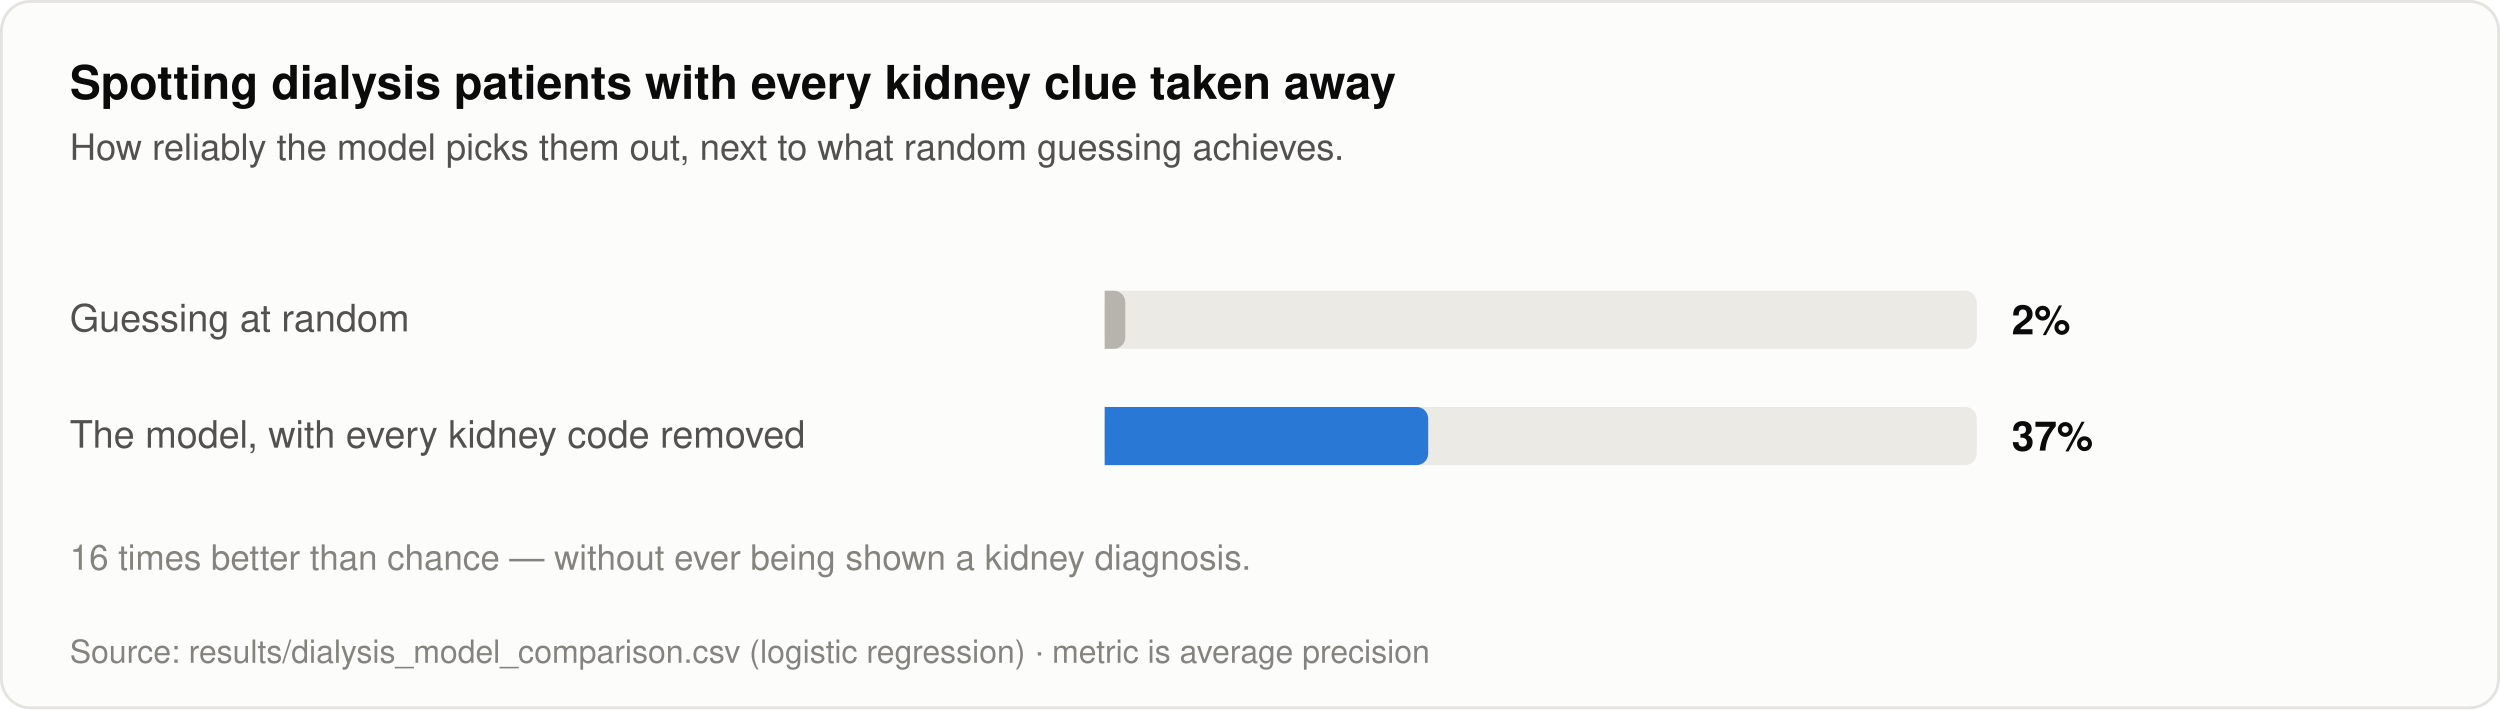
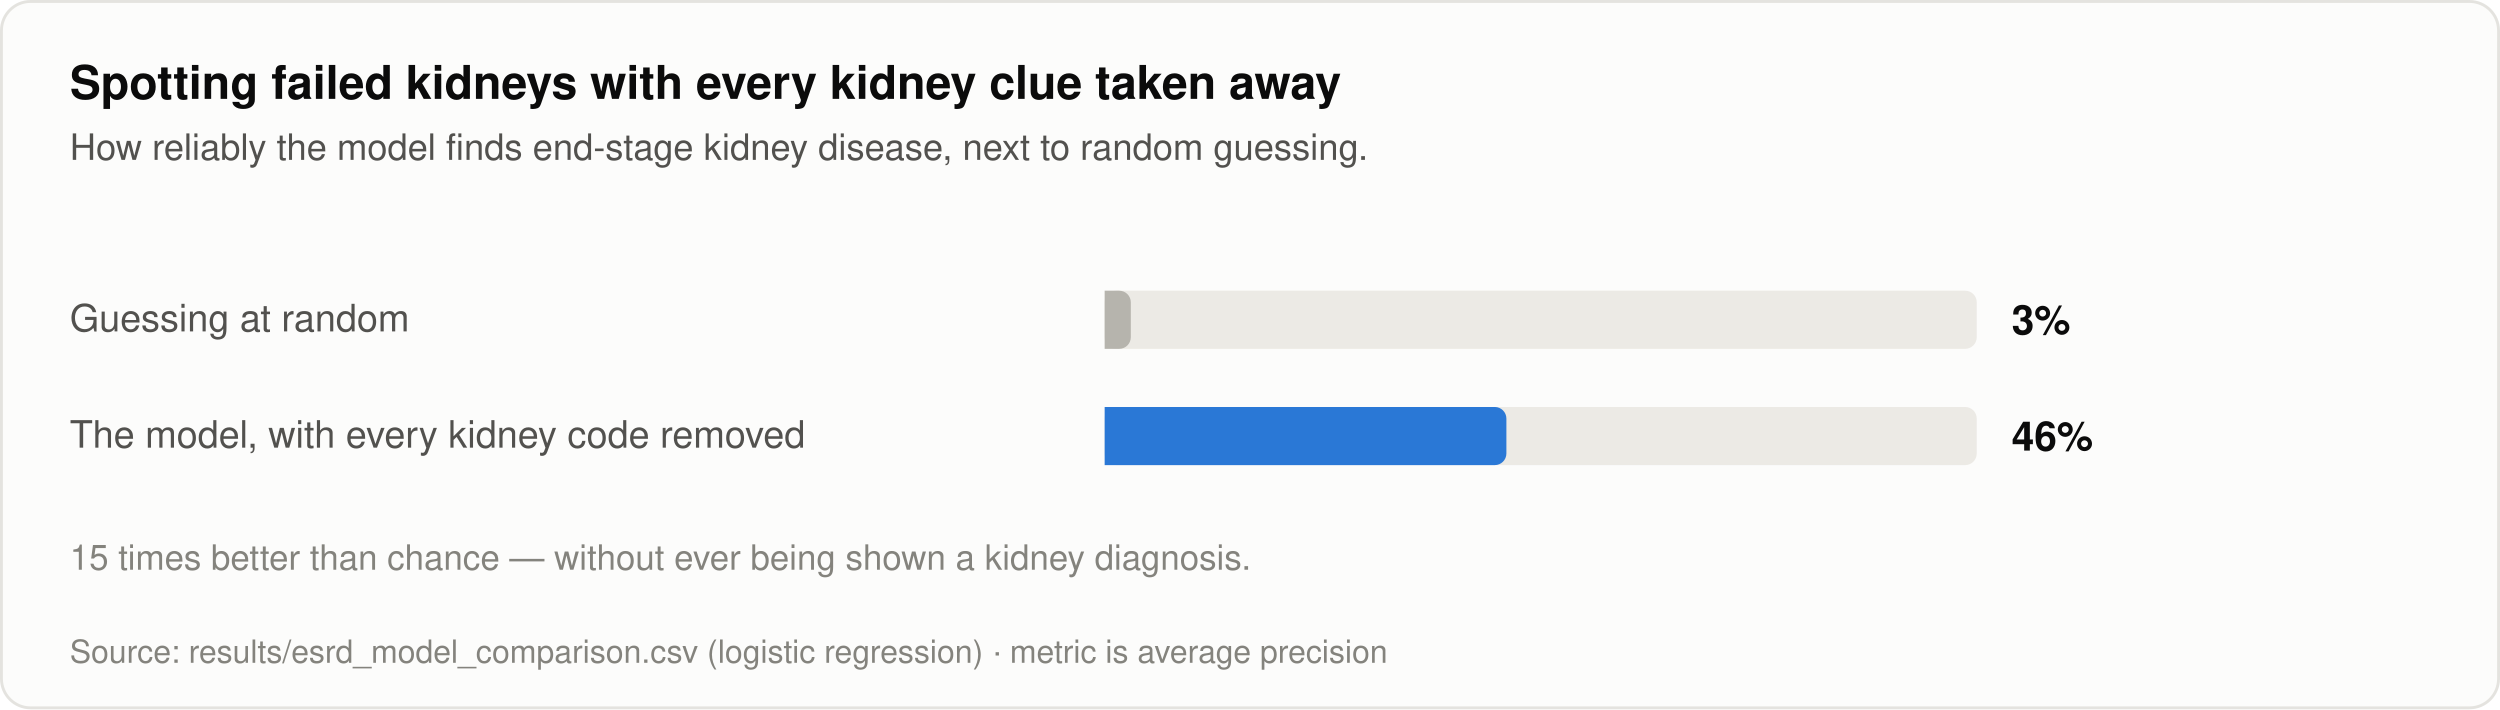
- <svg xmlns="http://www.w3.org/2000/svg" viewBox="0 0 860 244" width="860" height="244" role="img" aria-label="Spotting dialysis patients with every kidney clue taken away">
+ <svg xmlns="http://www.w3.org/2000/svg" viewBox="0 0 860 244" width="860" height="244" role="img" aria-label="Spotting failed kidneys with every kidney clue taken away">
  <rect x="0.5" y="0.5" width="859" height="243" rx="10" fill="#fcfcfb" stroke="#e4e3df" />
-   <text x="24.0" y="34.0" font-family="-apple-system,BlinkMacSystemFont,'Segoe UI',Helvetica,Arial,sans-serif" font-size="16" font-weight="600" fill="#0b0b0b" text-anchor="start">Spotting dialysis patients with every kidney clue taken away</text>
-   <text x="24.0" y="55.0" font-family="-apple-system,BlinkMacSystemFont,'Segoe UI',Helvetica,Arial,sans-serif" font-size="12.5" font-weight="400" fill="#52514e" text-anchor="start">How reliably the model picks them out, next to what random guessing achieves.</text>
+   <text x="24.0" y="34.0" font-family="-apple-system,BlinkMacSystemFont,'Segoe UI',Helvetica,Arial,sans-serif" font-size="16" font-weight="600" fill="#0b0b0b" text-anchor="start">Spotting failed kidneys with every kidney clue taken away</text>
+   <text x="24.0" y="55.0" font-family="-apple-system,BlinkMacSystemFont,'Segoe UI',Helvetica,Arial,sans-serif" font-size="12.5" font-weight="400" fill="#52514e" text-anchor="start">How reliably the model finds end-stage kidney disease, next to random guessing.</text>
  <text x="24.0" y="114.0" font-family="-apple-system,BlinkMacSystemFont,'Segoe UI',Helvetica,Arial,sans-serif" font-size="13" font-weight="400" fill="#52514e" text-anchor="start">Guessing at random</text>
  <rect x="380" y="100" width="300" height="20" fill="#eceae5" rx="4" />
-   <path d="M380.0,100.0 H383.1 a4,4 0 0 1 4,4 V116.0 a4,4 0 0 1 -4,4 H380.0 Z" fill="#b6b4ad" />
-   <text x="692.0" y="115.0" font-family="-apple-system,BlinkMacSystemFont,'Segoe UI',Helvetica,Arial,sans-serif" font-size="14" font-weight="600" fill="#0b0b0b" text-anchor="start">2%</text>
+   <path d="M380.0,100.0 H385.0 a4,4 0 0 1 4,4 V116.0 a4,4 0 0 1 -4,4 H380.0 Z" fill="#b6b4ad" />
+   <text x="692.0" y="115.0" font-family="-apple-system,BlinkMacSystemFont,'Segoe UI',Helvetica,Arial,sans-serif" font-size="14" font-weight="600" fill="#0b0b0b" text-anchor="start">3%</text>
  <text x="24.0" y="154.0" font-family="-apple-system,BlinkMacSystemFont,'Segoe UI',Helvetica,Arial,sans-serif" font-size="13" font-weight="400" fill="#52514e" text-anchor="start">The model, with every kidney code removed</text>
  <rect x="380" y="140" width="300" height="20" fill="#eceae5" rx="4" />
-   <path d="M380.0,140.0 H487.3 a4,4 0 0 1 4,4 V156.0 a4,4 0 0 1 -4,4 H380.0 Z" fill="#2a78d6" />
-   <text x="692.0" y="155.0" font-family="-apple-system,BlinkMacSystemFont,'Segoe UI',Helvetica,Arial,sans-serif" font-size="14" font-weight="600" fill="#0b0b0b" text-anchor="start">37%</text>
-   <text x="24.0" y="196.0" font-family="-apple-system,BlinkMacSystemFont,'Segoe UI',Helvetica,Arial,sans-serif" font-size="12" font-weight="400" fill="#84837d" text-anchor="start">16 times better than chance — without ever being shown a kidney diagnosis.</text>
-   <text x="24.0" y="228.0" font-family="-apple-system,BlinkMacSystemFont,'Segoe UI',Helvetica,Arial,sans-serif" font-size="11" font-weight="400" fill="#84837d" text-anchor="start">Source: results/dialysis_model_comparison.csv (logistic regression) · metric is average precision</text>
+   <path d="M380.0,140.0 H514.2 a4,4 0 0 1 4,4 V156.0 a4,4 0 0 1 -4,4 H380.0 Z" fill="#2a78d6" />
+   <text x="692.0" y="155.0" font-family="-apple-system,BlinkMacSystemFont,'Segoe UI',Helvetica,Arial,sans-serif" font-size="14" font-weight="600" fill="#0b0b0b" text-anchor="start">46%</text>
+   <text x="24.0" y="196.0" font-family="-apple-system,BlinkMacSystemFont,'Segoe UI',Helvetica,Arial,sans-serif" font-size="12" font-weight="400" fill="#84837d" text-anchor="start">15 times better than chance — without ever being shown a kidney diagnosis.</text>
+   <text x="24.0" y="228.0" font-family="-apple-system,BlinkMacSystemFont,'Segoe UI',Helvetica,Arial,sans-serif" font-size="11" font-weight="400" fill="#84837d" text-anchor="start">Source: results/esrd_model_comparison.csv (logistic regression) · metric is average precision</text>
</svg>
